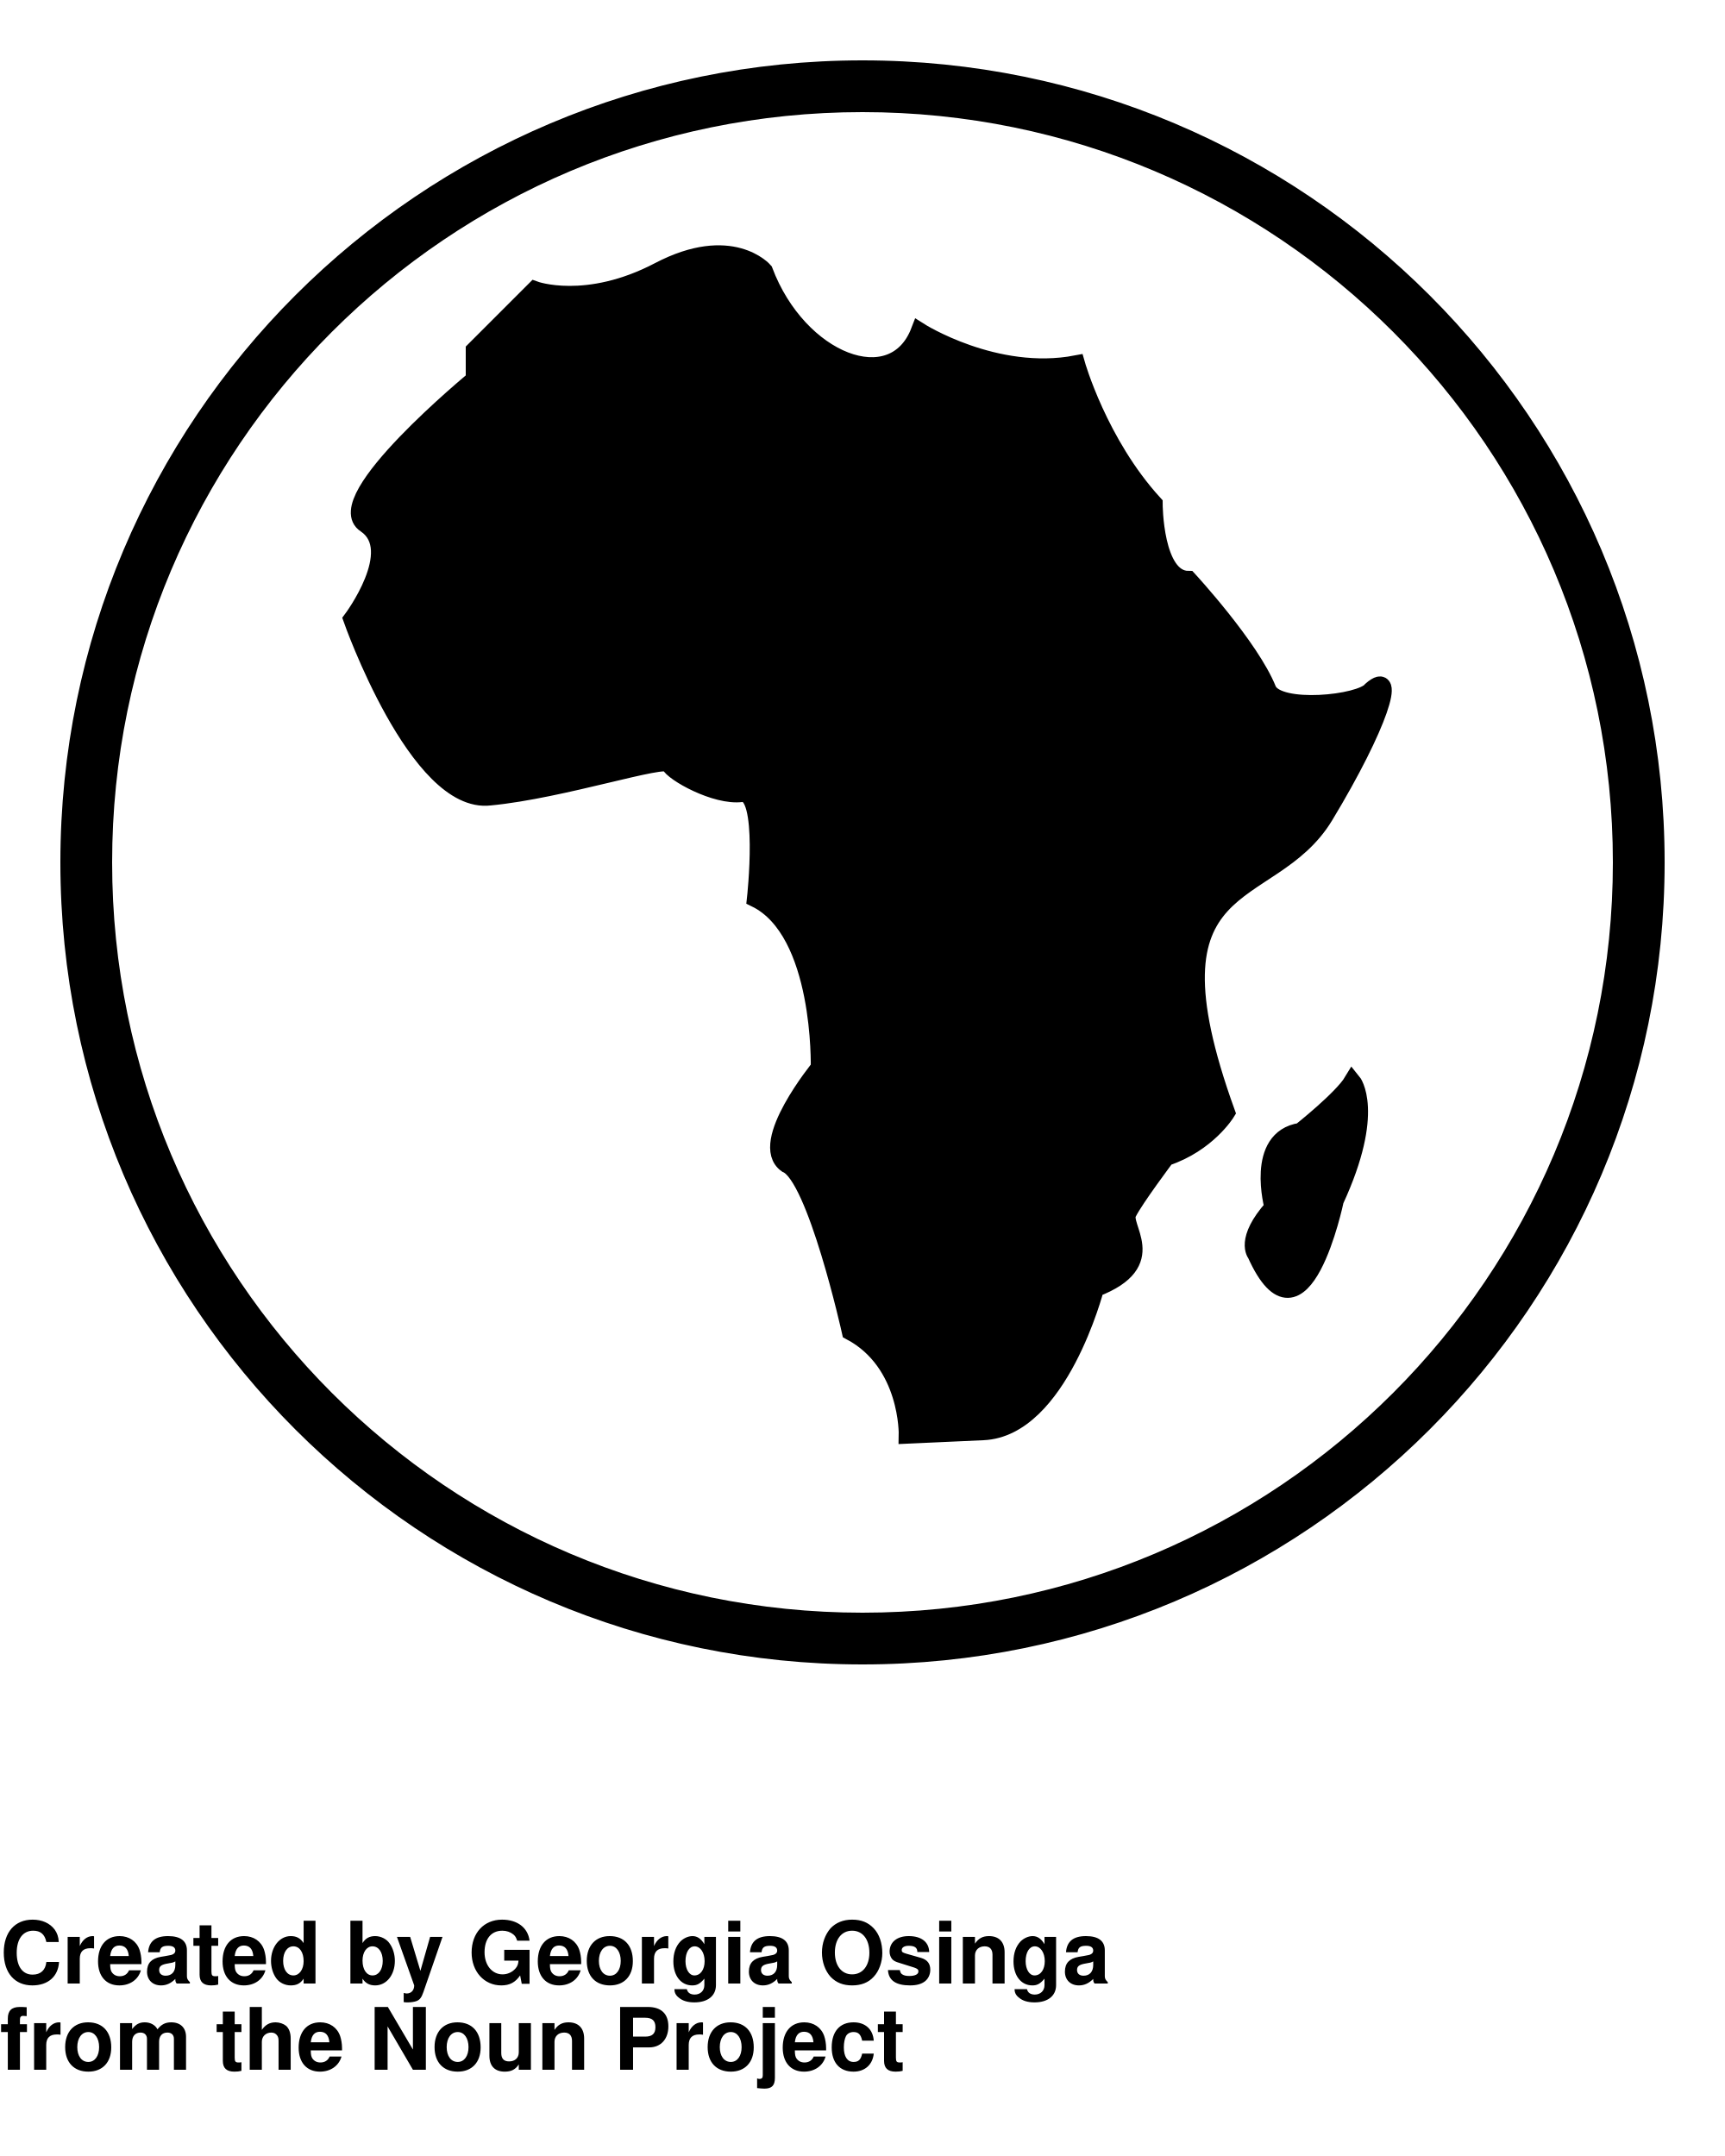
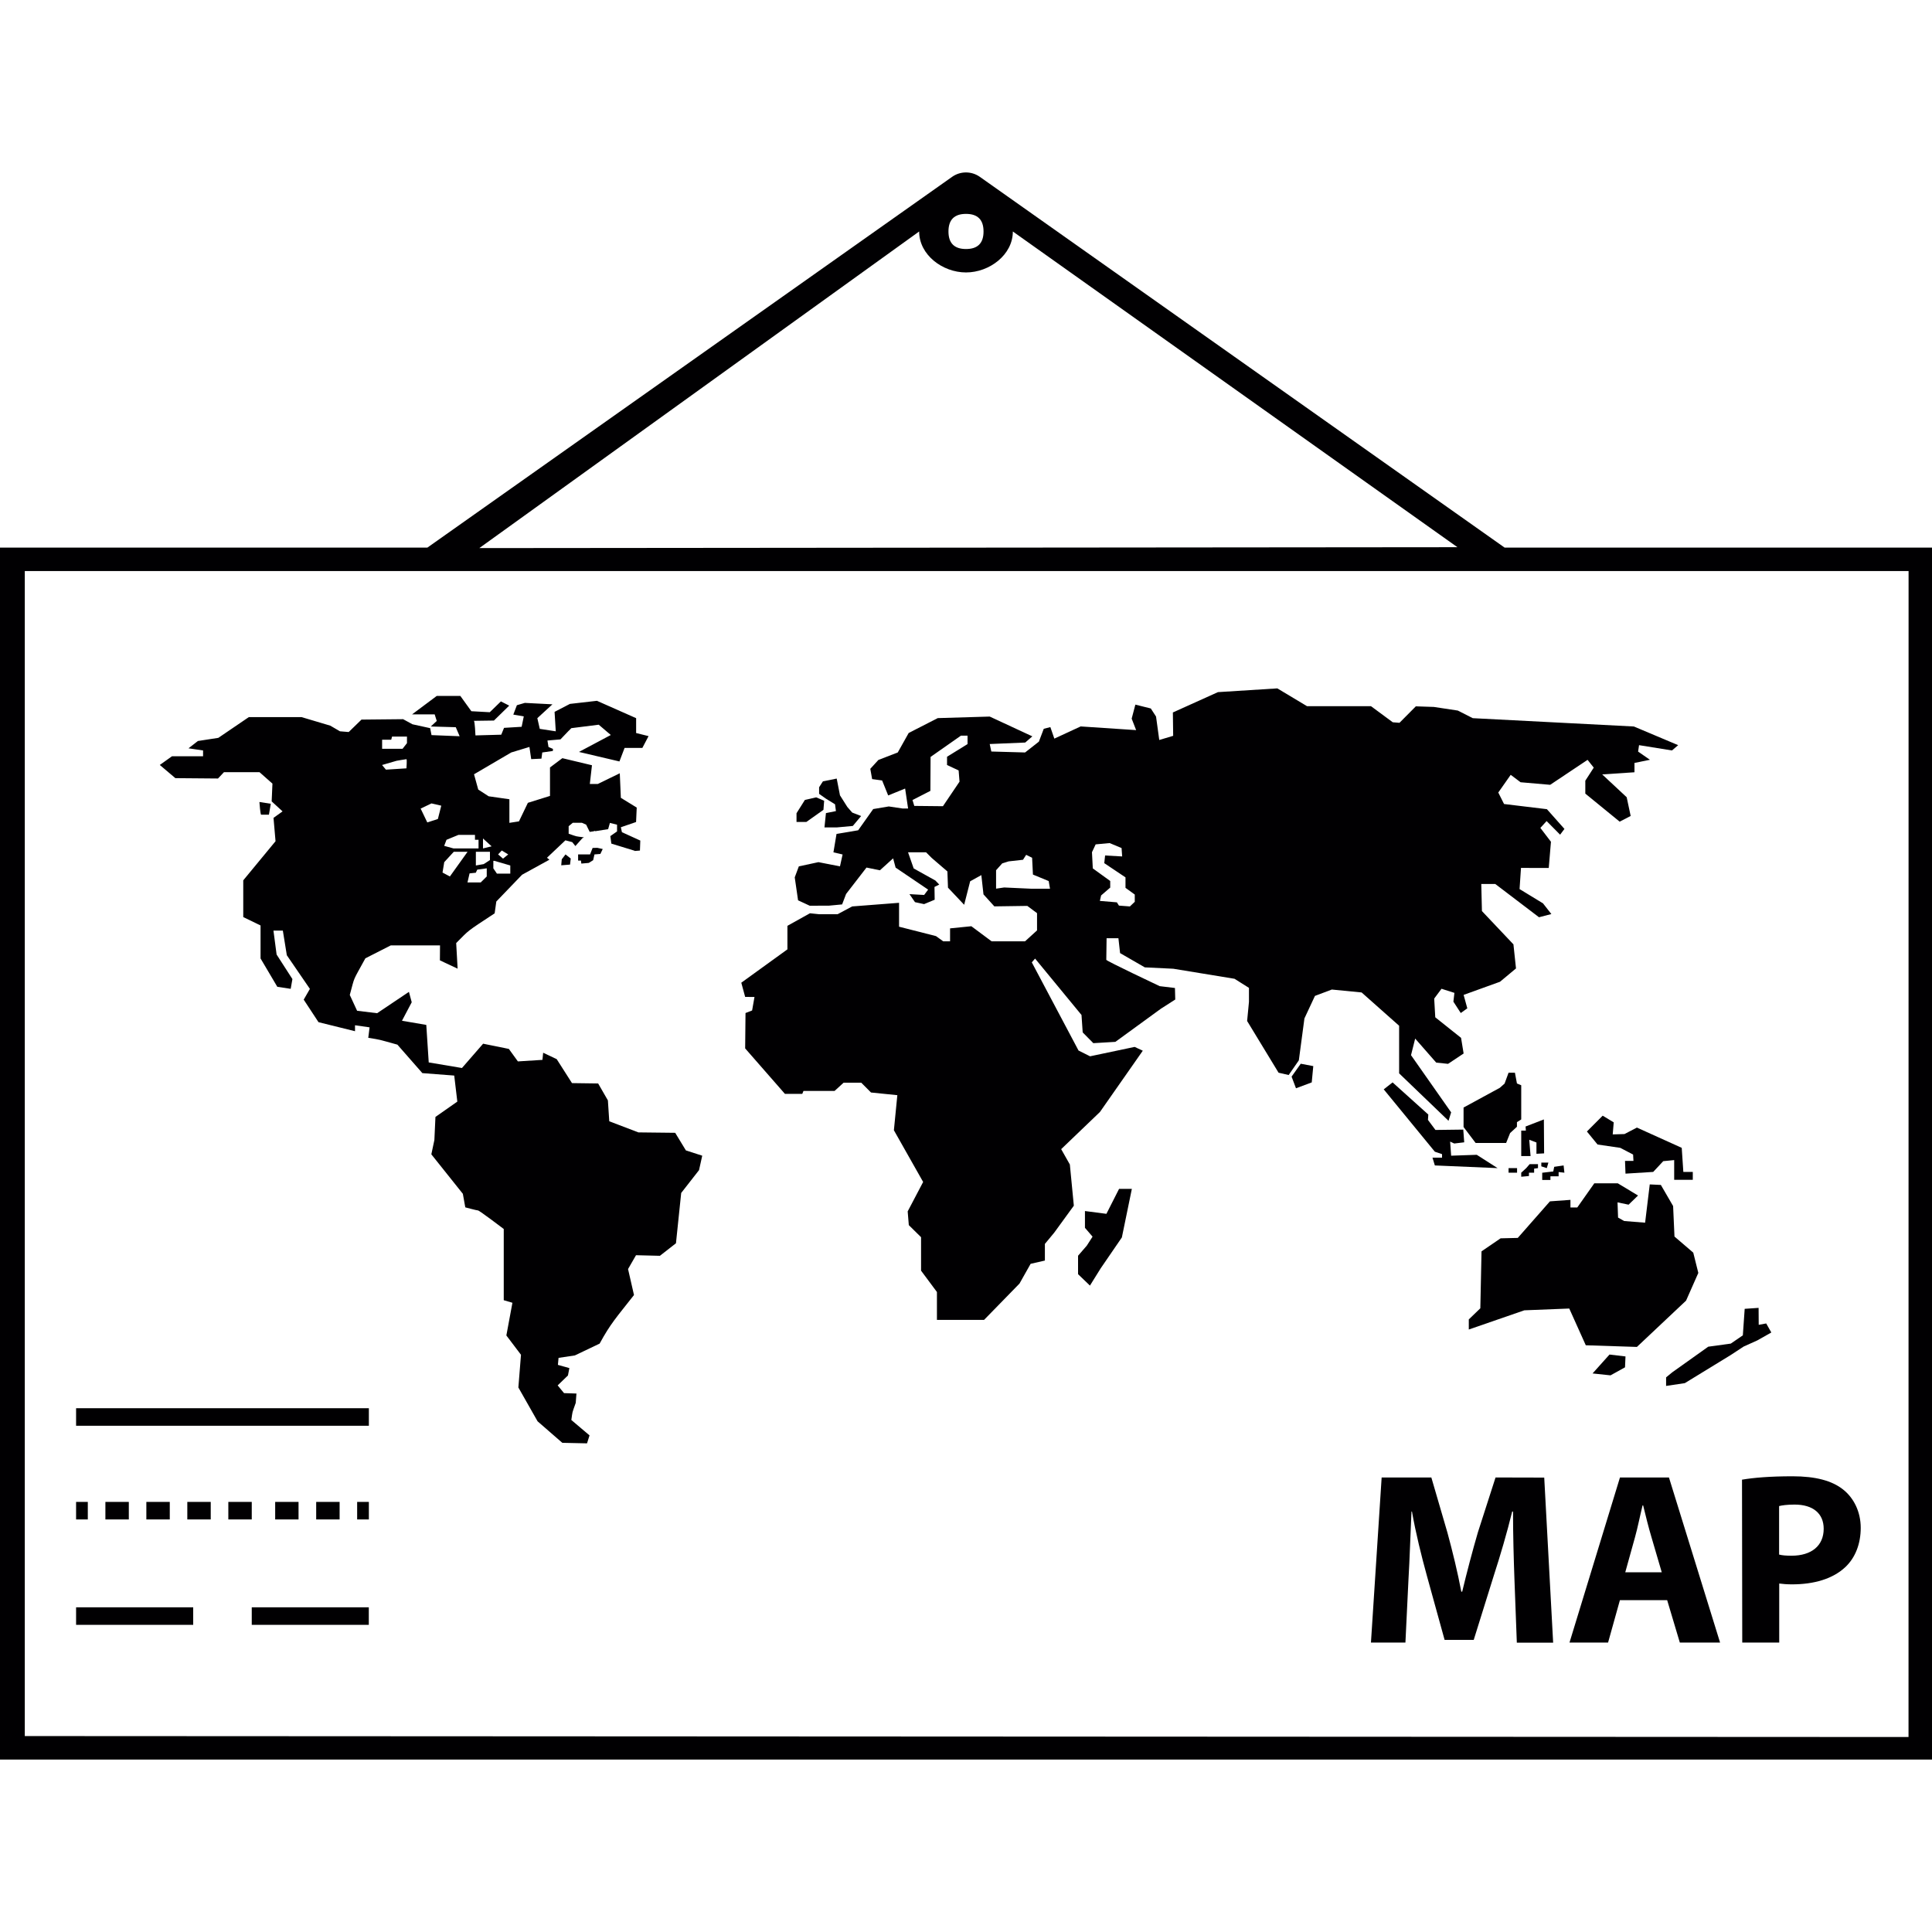
- <svg xmlns="http://www.w3.org/2000/svg" version="1.1" x="0px" y="0px" viewBox="0 0 100 125" enable-background="new 0 0 100 100" xml:space="preserve">
+ <svg xmlns="http://www.w3.org/2000/svg" version="1.1" id="Capa_1" x="0px" y="0px" viewBox="0 0 32.5 32.5" style="enable-background:new 0 0 32.5 32.5;" xml:space="preserve">
  <g>
-     <path stroke="#000000" stroke-miterlimit="10" d="M62.4,21.1c0,0,1.3,4.6,4.5,8.1c0,0,0,4.4,2,4.4c0,0,3.6,3.9,4.6,6.4   c0.6,1.3,5.4,0.8,6,0c1.5-1.3,0.5,2-2.7,7.3s-10.9,2.8-5.7,17.2c0,0-1.1,1.8-3.5,2.6c0,0-1.8,2.4-2.2,3.2c-0.5,0.8,2,2.9-1.9,4.4   c0,0-2.1,8.1-6.5,8.3s-4.4,0.2-4.4,0.2s0.1-4.2-3.3-6c0,0-2-9-3.7-9.7c-1.7-1.2,1.9-5.6,1.9-5.6s0.2-7.9-3.7-9.8   c0,0,0.7-6.3-0.8-6.1c-1.5,0.2-4-1.2-4.2-1.7s-6.2,1.5-10.4,1.9c-4.2,0.5-8-10.3-8-10.3s3-4,0.8-5.5C19,29,27.5,22,27.5,22v-1.7   l3.5-3.5c0,0,3,1.1,7.2-1.1s6.1,0,6.1,0c2,5.3,7.5,7.4,9,3.5C53.3,19.2,57.7,22,62.4,21.1z M75.4,65.6C72.7,66,73.8,70,73.8,70   c-1.7,1.9-1,2.7-1,2.7c2.7,6,4.6-3.1,4.6-3.1c2.4-5.2,1-6.9,1-6.9C77.8,63.7,75.4,65.6,75.4,65.6z M50,96C24.6,96,4,75.4,4,50   S24.6,4,50,4s46,20.6,46,46S75.4,96,50,96z M50,6C25.7,6,6,25.7,6,50s19.7,44,44,44s44-19.7,44-44S74.3,6,50,6z" />
+     <g>
+       <rect x="1.28" y="25.265" style="fill:#010002;" width="0.197" height="0.295" />
+       <rect x="2.462" y="25.265" style="fill:#010002;" width="0.394" height="0.295" />
+       <rect x="3.151" y="25.265" style="fill:#010002;" width="0.394" height="0.295" />
+       <rect x="1.773" y="25.265" style="fill:#010002;" width="0.394" height="0.295" />
+       <rect x="1.28" y="27.038" style="fill:#010002;" width="1.97" height="0.295" />
+       <path style="fill:#010002;" d="M25.311,9.212l-8.828-6.237c-0.14-0.099-0.327-0.099-0.467,0L7.189,9.212H0v20.387h32.5V9.212    H25.311z M16.25,3.598c0.197,0,0.295,0.099,0.295,0.296s-0.098,0.295-0.295,0.295s-0.295-0.099-0.295-0.295    C15.955,3.697,16.053,3.598,16.25,3.598z M15.462,3.894c0,0.394,0.394,0.689,0.788,0.689c0.394,0,0.788-0.296,0.788-0.689    l7.479,5.311L8.063,9.22L15.462,3.894z M32.105,29.22L0.417,29.204V9.606h31.689L32.105,29.22z" />
+       <rect x="1.28" y="23.689" style="fill:#010002;" width="4.925" height="0.295" />
+       <rect x="3.841" y="25.265" style="fill:#010002;" width="0.394" height="0.295" />
+       <rect x="5.319" y="25.265" style="fill:#010002;" width="0.394" height="0.295" />
+       <rect x="4.629" y="25.265" style="fill:#010002;" width="0.393" height="0.295" />
+       <rect x="6.008" y="25.265" style="fill:#010002;" width="0.197" height="0.295" />
+       <rect x="4.235" y="27.038" style="fill:#010002;" width="1.969" height="0.295" />
+       <path style="fill:#010002;" d="M25.158,24.854l-0.297,0.923c-0.091,0.312-0.187,0.676-0.264,0.998h-0.015    c-0.061-0.324-0.146-0.672-0.233-0.992l-0.271-0.929h-0.836l-0.18,2.777h0.58l0.051-1.056c0.021-0.346,0.033-0.773,0.051-1.148    h0.008c0.063,0.361,0.162,0.758,0.252,1.084l0.297,1.075h0.49l0.338-1.083c0.106-0.326,0.223-0.723,0.309-1.076h0.014    c0,0.404,0.012,0.809,0.024,1.143l0.04,1.063h0.611l-0.15-2.777L25.158,24.854L25.158,24.854z" />
+       <path style="fill:#010002;" d="M27.251,24.854l-0.849,2.777h0.649l0.199-0.713h0.795l0.213,0.713h0.677l-0.86-2.777H27.251z     M27.34,26.449l0.164-0.59c0.045-0.16,0.086-0.369,0.127-0.535h0.01c0.04,0.166,0.091,0.371,0.14,0.535l0.173,0.59H27.34z" />
+       <path style="fill:#010002;" d="M29.308,27.631h0.622v-0.993c0.058,0.008,0.133,0.014,0.215,0.014c0.37,0,0.688-0.092,0.9-0.293    c0.164-0.156,0.256-0.387,0.256-0.658c0-0.272-0.118-0.504-0.297-0.645c-0.187-0.148-0.461-0.222-0.85-0.222    c-0.384,0-0.656,0.024-0.85,0.057L29.308,27.631z M29.928,25.335c0.046-0.012,0.133-0.025,0.261-0.025    c0.312,0,0.489,0.152,0.489,0.407c0,0.285-0.205,0.453-0.54,0.453c-0.091,0-0.156-0.005-0.21-0.019V25.335z" />
+       <polygon style="fill:#010002;" points="23.426,18.208 23.277,18.325 24.137,19.374 24.258,19.415 24.258,19.474 24.097,19.474     24.137,19.605 25.192,19.65 24.842,19.426 24.411,19.441 24.394,19.204 24.463,19.236 24.631,19.216 24.615,19.002 24.147,19.008     24.021,18.839 24.027,18.749   " />
+       <polygon style="fill:#010002;" points="25.484,18.045 25.377,18.045 25.31,18.228 25.23,18.299 24.62,18.631 24.62,18.959     24.823,19.227 25.336,19.227 25.403,19.06 25.518,18.954 25.518,18.877 25.59,18.831 25.59,18.256 25.518,18.226   " />
+       <polygon style="fill:#010002;" points="25.59,19.447 25.747,19.447 25.725,19.173 25.846,19.219 25.846,19.409 25.975,19.402     25.971,18.831 25.663,18.95 25.668,19.019 25.59,19.019   " />
+       <polygon style="fill:#010002;" points="28.145,20.288 27.939,19.933 27.752,19.924 27.674,20.568 27.322,20.54 27.219,20.482     27.21,20.226 27.396,20.265 27.555,20.111 27.215,19.906 26.819,19.906 26.533,20.312 26.418,20.312 26.418,20.184 26.073,20.209     25.532,20.824 25.243,20.831 24.922,21.05 24.902,22.008 24.708,22.195 24.708,22.365 25.642,22.042 26.398,22.012 26.676,22.63     27.536,22.658 28.363,21.879 28.569,21.413 28.484,21.072 28.168,20.801   " />
+       <polygon style="fill:#010002;" points="27.344,22.818 27.075,22.786 26.79,23.104 27.092,23.136 27.336,23.001   " />
+       <polygon style="fill:#010002;" points="28.027,23.17 28.027,23.314 28.342,23.267 29.113,22.795 29.331,22.652 29.562,22.548     29.797,22.415 29.711,22.263 29.585,22.286 29.583,22.001 29.349,22.017 29.318,22.463 29.115,22.602 28.736,22.654     28.129,23.086   " />
+       <polygon style="fill:#010002;" points="27.327,19.077 27.129,19.083 27.146,18.88 26.96,18.768 26.695,19.034 26.874,19.253     27.256,19.309 27.472,19.422 27.478,19.529 27.336,19.529 27.344,19.743 27.81,19.714 27.979,19.533 28.163,19.515 28.163,19.847     28.476,19.847 28.476,19.714 28.317,19.714 28.29,19.309 27.536,18.968   " />
+       <polygon style="fill:#010002;" points="21.727,18.111 21.801,18.307 22.066,18.208 22.092,17.934 21.881,17.894   " />
+       <polygon style="fill:#010002;" points="18.612,20.419 18.251,20.372 18.251,20.654 18.379,20.803 18.282,20.954 18.135,21.124     18.135,21.434 18.335,21.626 18.515,21.337 18.872,20.816 19.04,19.999 18.825,19.999   " />
+       <polygon style="fill:#010002;" points="25.928,19.62 26.02,19.65 26.047,19.557 25.928,19.557   " />
+       <rect x="25.377" y="19.65" style="fill:#010002;" width="0.143" height="0.077" />
+       <polygon style="fill:#010002;" points="25.674,19.65 25.59,19.727 25.59,19.795 25.72,19.783 25.72,19.727 25.807,19.727     25.807,19.659 25.872,19.65 25.872,19.583 25.732,19.583   " />
+       <polygon style="fill:#010002;" points="25.943,19.727 25.943,19.849 26.081,19.849 26.081,19.788 26.219,19.788 26.219,19.716     26.316,19.727 26.303,19.605 26.145,19.628 26.129,19.706 25.952,19.727   " />
+       <path style="fill:#010002;" d="M4.555,13.521l-0.191-0.03c0,0.011,0.016,0.214,0.029,0.214c0.014,0,0.131,0,0.131,0L4.555,13.521z    " />
+       <polygon style="fill:#010002;" points="14.047,13.53 14.062,13.644 13.894,13.678 13.869,13.919 14.075,13.919 14.346,13.894     14.486,13.727 14.336,13.669 14.254,13.575 14.13,13.379 14.075,13.097 13.843,13.144 13.779,13.243 13.779,13.354 13.889,13.432       " />
+       <polygon style="fill:#010002;" points="13.852,13.623 13.864,13.47 13.73,13.413 13.54,13.456 13.399,13.68 13.399,13.827     13.564,13.827   " />
+       <path style="fill:#010002;" d="M12.692,16.771l-0.04,0.227l-0.111,0.043l-0.006,0.595l0.669,0.765h0.292l0.02-0.049h0.523    l0.152-0.139h0.297l0.164,0.165l0.443,0.045l-0.058,0.59l0.492,0.87l-0.26,0.495l0.019,0.231l0.206,0.203v0.563l0.267,0.359v0.469    h0.793l0.596-0.611l0.187-0.332l0.24-0.055v-0.28l0.156-0.188l0.331-0.455l-0.067-0.693l-0.146-0.258l0.652-0.625l0.721-1.031    l-0.137-0.064l-0.75,0.158l-0.194-0.097l-0.786-1.483l0.055-0.064l0.781,0.949l0.02,0.293l0.179,0.181l0.371-0.022l0.765-0.557    l0.242-0.155l-0.005-0.194l-0.257-0.031c0,0-0.898-0.424-0.898-0.443c0-0.02,0.005-0.363,0.005-0.363h0.199l0.028,0.25l0.416,0.24    l0.479,0.023l1.03,0.169l0.243,0.153v0.235l-0.031,0.322l0.529,0.87l0.17,0.039l0.171-0.247l0.094-0.705l0.177-0.379l0.284-0.107    l0.501,0.049l0.631,0.56v0.801l0.831,0.798l0.044-0.142l-0.675-0.962l0.07-0.279l0.354,0.404l0.199,0.021l0.262-0.174    l-0.043-0.263l-0.434-0.346l-0.018-0.315l0.123-0.165l0.217,0.069l-0.017,0.148l0.124,0.191l0.11-0.079l-0.062-0.226l0.612-0.221    l0.269-0.224l-0.043-0.405l-0.53-0.56l-0.011-0.456h0.235l0.736,0.56l0.208-0.054l-0.141-0.18l-0.394-0.24l0.024-0.356    l0.467,0.001l0.037-0.441l-0.178-0.233l0.105-0.115l0.227,0.229l0.073-0.097l-0.295-0.332l-0.721-0.087l-0.097-0.193l0.209-0.298    l0.166,0.125l0.498,0.043l0.629-0.42l0.104,0.131l-0.142,0.22v0.217l0.578,0.472l0.185-0.096l-0.067-0.315l-0.412-0.384    l0.543-0.036v-0.157l0.26-0.053l-0.199-0.138l0.016-0.108l0.554,0.089l0.104-0.089l-0.745-0.314l-2.71-0.14l-0.252-0.128    l-0.403-0.061l-0.303-0.01l-0.275,0.277l-0.113-0.009l-0.367-0.271h-1.076l-0.499-0.299l-0.999,0.063l-0.758,0.342l0.005,0.393    l-0.234,0.07l-0.054-0.394l-0.088-0.136l-0.26-0.065l-0.062,0.236l0.075,0.193l-0.933-0.062l-0.443,0.205l-0.067-0.194    l-0.111,0.029l-0.082,0.216l-0.232,0.182l-0.568-0.016l-0.027-0.126l0.597-0.025l0.12-0.104l-0.717-0.333l-0.874,0.026    l-0.489,0.25l-0.184,0.328l-0.326,0.126l-0.136,0.149l0.031,0.173l0.168,0.023l0.102,0.252l0.285-0.116l0.05,0.336h-0.09    l-0.235-0.035l-0.262,0.044l-0.253,0.357l-0.364,0.061l-0.052,0.31l0.154,0.036l-0.044,0.2l-0.362-0.071l-0.33,0.071l-0.069,0.185    l0.056,0.386l0.196,0.091l0.324-0.001l0.221-0.021l0.067-0.176l0.343-0.444l0.226,0.046l0.222-0.201l0.042,0.156l0.547,0.37    l-0.067,0.09l-0.247-0.014l0.093,0.135l0.153,0.033l0.178-0.074L15.72,14.92l0.08-0.04l-0.065-0.068l-0.365-0.203l-0.095-0.272    h0.303l0.096,0.096l0.263,0.226l0.01,0.273l0.272,0.288l0.101-0.395l0.188-0.104l0.036,0.324l0.183,0.202l0.554-0.008l0.164,0.122    v0.29l-0.202,0.184h-0.562l-0.341-0.254l-0.358,0.036v0.218h-0.115l-0.122-0.088l-0.621-0.158v-0.402l-0.789,0.061l-0.245,0.131    h-0.311l-0.154-0.016l-0.379,0.211v0.396l-0.776,0.561l0.065,0.239L12.692,16.771L12.692,16.771z M18.431,14.204l0.235-0.022    l0.201,0.084l0.01,0.141l-0.287-0.016l-0.014,0.129l0.357,0.239v0.176l0.156,0.113v0.124h-0.002l-0.08,0.076l-0.184-0.014    l-0.035-0.055l-0.286-0.024l0.021-0.092l0.153-0.132V14.82l-0.293-0.212l-0.014-0.272L18.431,14.204z M16.276,12.517l-0.345,0.213    v0.139l0.195,0.091l0.015,0.189l-0.279,0.413l-0.482-0.005l-0.03-0.099l0.301-0.154l0.003-0.571l0.511-0.358h0.111V12.517z     M17.347,14.95L17.347,14.95l-0.455-0.021l-0.136,0.02v-0.31l0.103-0.115l0.108-0.034l0.242-0.027l0.053-0.083l0.1,0.049    l0.014,0.283l0.265,0.109l0.022,0.129C17.663,14.95,17.347,14.95,17.347,14.95z" />
+       <path style="fill:#010002;" d="M9.926,14.373H9.725v0.104h0.048c0,0,0.003,0.022,0.006,0.05l0.125-0.011l0.074-0.046L10,14.373    l0.099-0.008l0.04-0.083l-0.092-0.02l-0.078,0.002L9.926,14.373z" />
+       <polygon style="fill:#010002;" points="9.441,14.556 9.589,14.544 9.601,14.442 9.513,14.373 9.45,14.455   " />
+       <path style="fill:#010002;" d="M3.667,13.096l0.1-0.106h0.599l0.217,0.192L4.57,13.481l0.183,0.168l-0.152,0.109l0.034,0.393    l-0.543,0.658v0.618l0.291,0.141v0.555L4.665,16.6l0.225,0.034l0.029-0.164l-0.266-0.413L4.6,15.655h0.158l0.067,0.414    l0.388,0.566l-0.104,0.181l0.249,0.379l0.614,0.152v-0.1l0.245,0.035l-0.022,0.176c0.216,0.035,0.15,0.021,0.49,0.115l0.42,0.479    l0.536,0.041l0.052,0.438l-0.368,0.258l-0.018,0.389l-0.051,0.24l0.53,0.664l0.041,0.228c0,0,0.193,0.052,0.214,0.052    c0.023,0,0.433,0.312,0.433,0.312v1.198l0.146,0.043l-0.102,0.55l0.246,0.325L8.72,23.34l0.323,0.569l0.416,0.362l0.416,0.009    l0.042-0.134l-0.306-0.259c0.023-0.158,0.007-0.098,0.074-0.288l0.012-0.157l-0.209-0.007l-0.107-0.13l0.173-0.167l0.024-0.124    L9.385,22.96l0.011-0.118l0.274-0.041l0.417-0.199c0.187-0.343,0.279-0.435,0.578-0.817l-0.1-0.437l0.134-0.233l0.402,0.01    l0.27-0.211l0.088-0.846l0.3-0.384l0.054-0.243l-0.275-0.089l-0.18-0.296l-0.619-0.007l-0.49-0.187l-0.023-0.351l-0.164-0.285    l-0.44-0.006l-0.257-0.403l-0.228-0.108l-0.012,0.12l-0.413,0.026l-0.152-0.21l-0.433-0.088l-0.356,0.409l-0.559-0.094    l-0.041-0.631l-0.409-0.07l0.164-0.311l-0.047-0.175l-0.535,0.359l-0.337-0.041l-0.123-0.266c0.092-0.335,0.037-0.203,0.262-0.616    l0.428-0.218h0.828L7.4,16.155l0.298,0.14l-0.024-0.431c0.228-0.229,0.159-0.179,0.647-0.5l0.028-0.199l0.433-0.45l0.46-0.253    l-0.041-0.033l0.31-0.293l0.115,0.03l0.053,0.066L9.797,14.1l0.027-0.014c-0.156-0.021-0.1-0.007-0.258-0.061v-0.127l0.069-0.057    h0.154l0.071,0.031l0.06,0.122l0.074-0.011v-0.007l0.022,0.006l0.214-0.034l0.03-0.105l0.12,0.03v0.113l-0.113,0.079l0.017,0.126    l0.391,0.12c0,0,0.001,0.002,0.001,0.004l0.089-0.007l0.006-0.168l-0.309-0.141l-0.018-0.083l0.256-0.088l0.011-0.243    l-0.267-0.164l-0.018-0.413l-0.37,0.18H9.922l0.036-0.315L9.46,12.754L9.252,12.91v0.479L8.88,13.505l-0.15,0.312l-0.161,0.025    v-0.397l-0.349-0.05l-0.175-0.113l-0.071-0.257L8.6,12.658l0.306-0.093l0.03,0.205l0.172-0.008l0.014-0.104L9.3,12.633    l0.002-0.035l-0.075-0.032l-0.018-0.109l0.219-0.019L9.56,12.3l0.01-0.01v0.001l0.041-0.042l0.461-0.058l0.203,0.173l-0.536,0.285    l0.681,0.16l0.087-0.228h0.299l0.104-0.198l-0.209-0.052v-0.25l-0.659-0.292l-0.455,0.052l-0.258,0.134l0.02,0.327L9.08,12.261    l-0.041-0.18l0.254-0.233l-0.464-0.024l-0.134,0.039l-0.06,0.158l0.176,0.03l-0.036,0.175l-0.296,0.018l-0.047,0.115l-0.434,0.012    c0,0-0.01-0.245-0.027-0.245c-0.018,0,0.338-0.005,0.338-0.005l0.257-0.251l-0.14-0.071l-0.187,0.182l-0.31-0.017l-0.185-0.257    H7.347l-0.415,0.31h0.38l0.035,0.111l-0.1,0.093l0.42,0.012l0.065,0.152l-0.473-0.019l-0.023-0.117l-0.297-0.065l-0.158-0.086    l-0.7,0.007l-0.215,0.209l-0.147-0.012l-0.163-0.095l-0.484-0.144H4.186l-0.513,0.349l-0.344,0.053l-0.158,0.123l0.245,0.036    v0.098H2.893l-0.205,0.146L2.95,13.09L3.667,13.096z M8.087,14.844H7.864l0.035-0.152l0.105-0.011l0.024-0.052l0.16-0.022v0.136    h0.001L8.087,14.844z M8.242,14.468l-0.105,0.068l-0.132,0.023c0,0,0-0.208,0-0.23h0.237V14.468z M8.441,14.307l0.108,0.066    l-0.087,0.071l-0.083-0.071L8.441,14.307z M8.299,14.481h0.017l0.268,0.078v0.137H8.359l-0.06-0.088    C8.299,14.608,8.299,14.481,8.299,14.481z M8.125,14.105l0.145,0.132l-0.145,0.035V14.105z M7.511,14.127l0.202-0.083H7.99v0.083    h0.06v0.145H7.628l-0.156-0.043L7.511,14.127z M7.473,14.503l0.16-0.174h0.232l-0.297,0.415l-0.124-0.066L7.473,14.503z     M7.258,13.515l0.165,0.038l-0.057,0.224l-0.178,0.058l-0.112-0.233L7.258,13.515z M6.428,12.457v-0.013h0.153l0.014-0.053h0.251    v0.11l-0.074,0.095H6.428V12.457z M6.671,12.798c0,0,0.154-0.027,0.166-0.027s0,0.154,0,0.154l-0.345,0.022l-0.065-0.078    L6.671,12.798z" />
+     </g>
  </g>
-   <text x="0" y="115" fill="#000000" font-size="5px" font-weight="bold" font-family="'Helvetica Neue', Helvetica, Arial-Unicode, Arial, Sans-serif">Created by Georgia Osinga</text>
-   <text x="0" y="120" fill="#000000" font-size="5px" font-weight="bold" font-family="'Helvetica Neue', Helvetica, Arial-Unicode, Arial, Sans-serif">from the Noun Project</text>
+   <g>
+ </g>
+   <g>
+ </g>
+   <g>
+ </g>
+   <g>
+ </g>
+   <g>
+ </g>
+   <g>
+ </g>
+   <g>
+ </g>
+   <g>
+ </g>
+   <g>
+ </g>
+   <g>
+ </g>
+   <g>
+ </g>
+   <g>
+ </g>
+   <g>
+ </g>
+   <g>
+ </g>
+   <g>
+ </g>
</svg>
